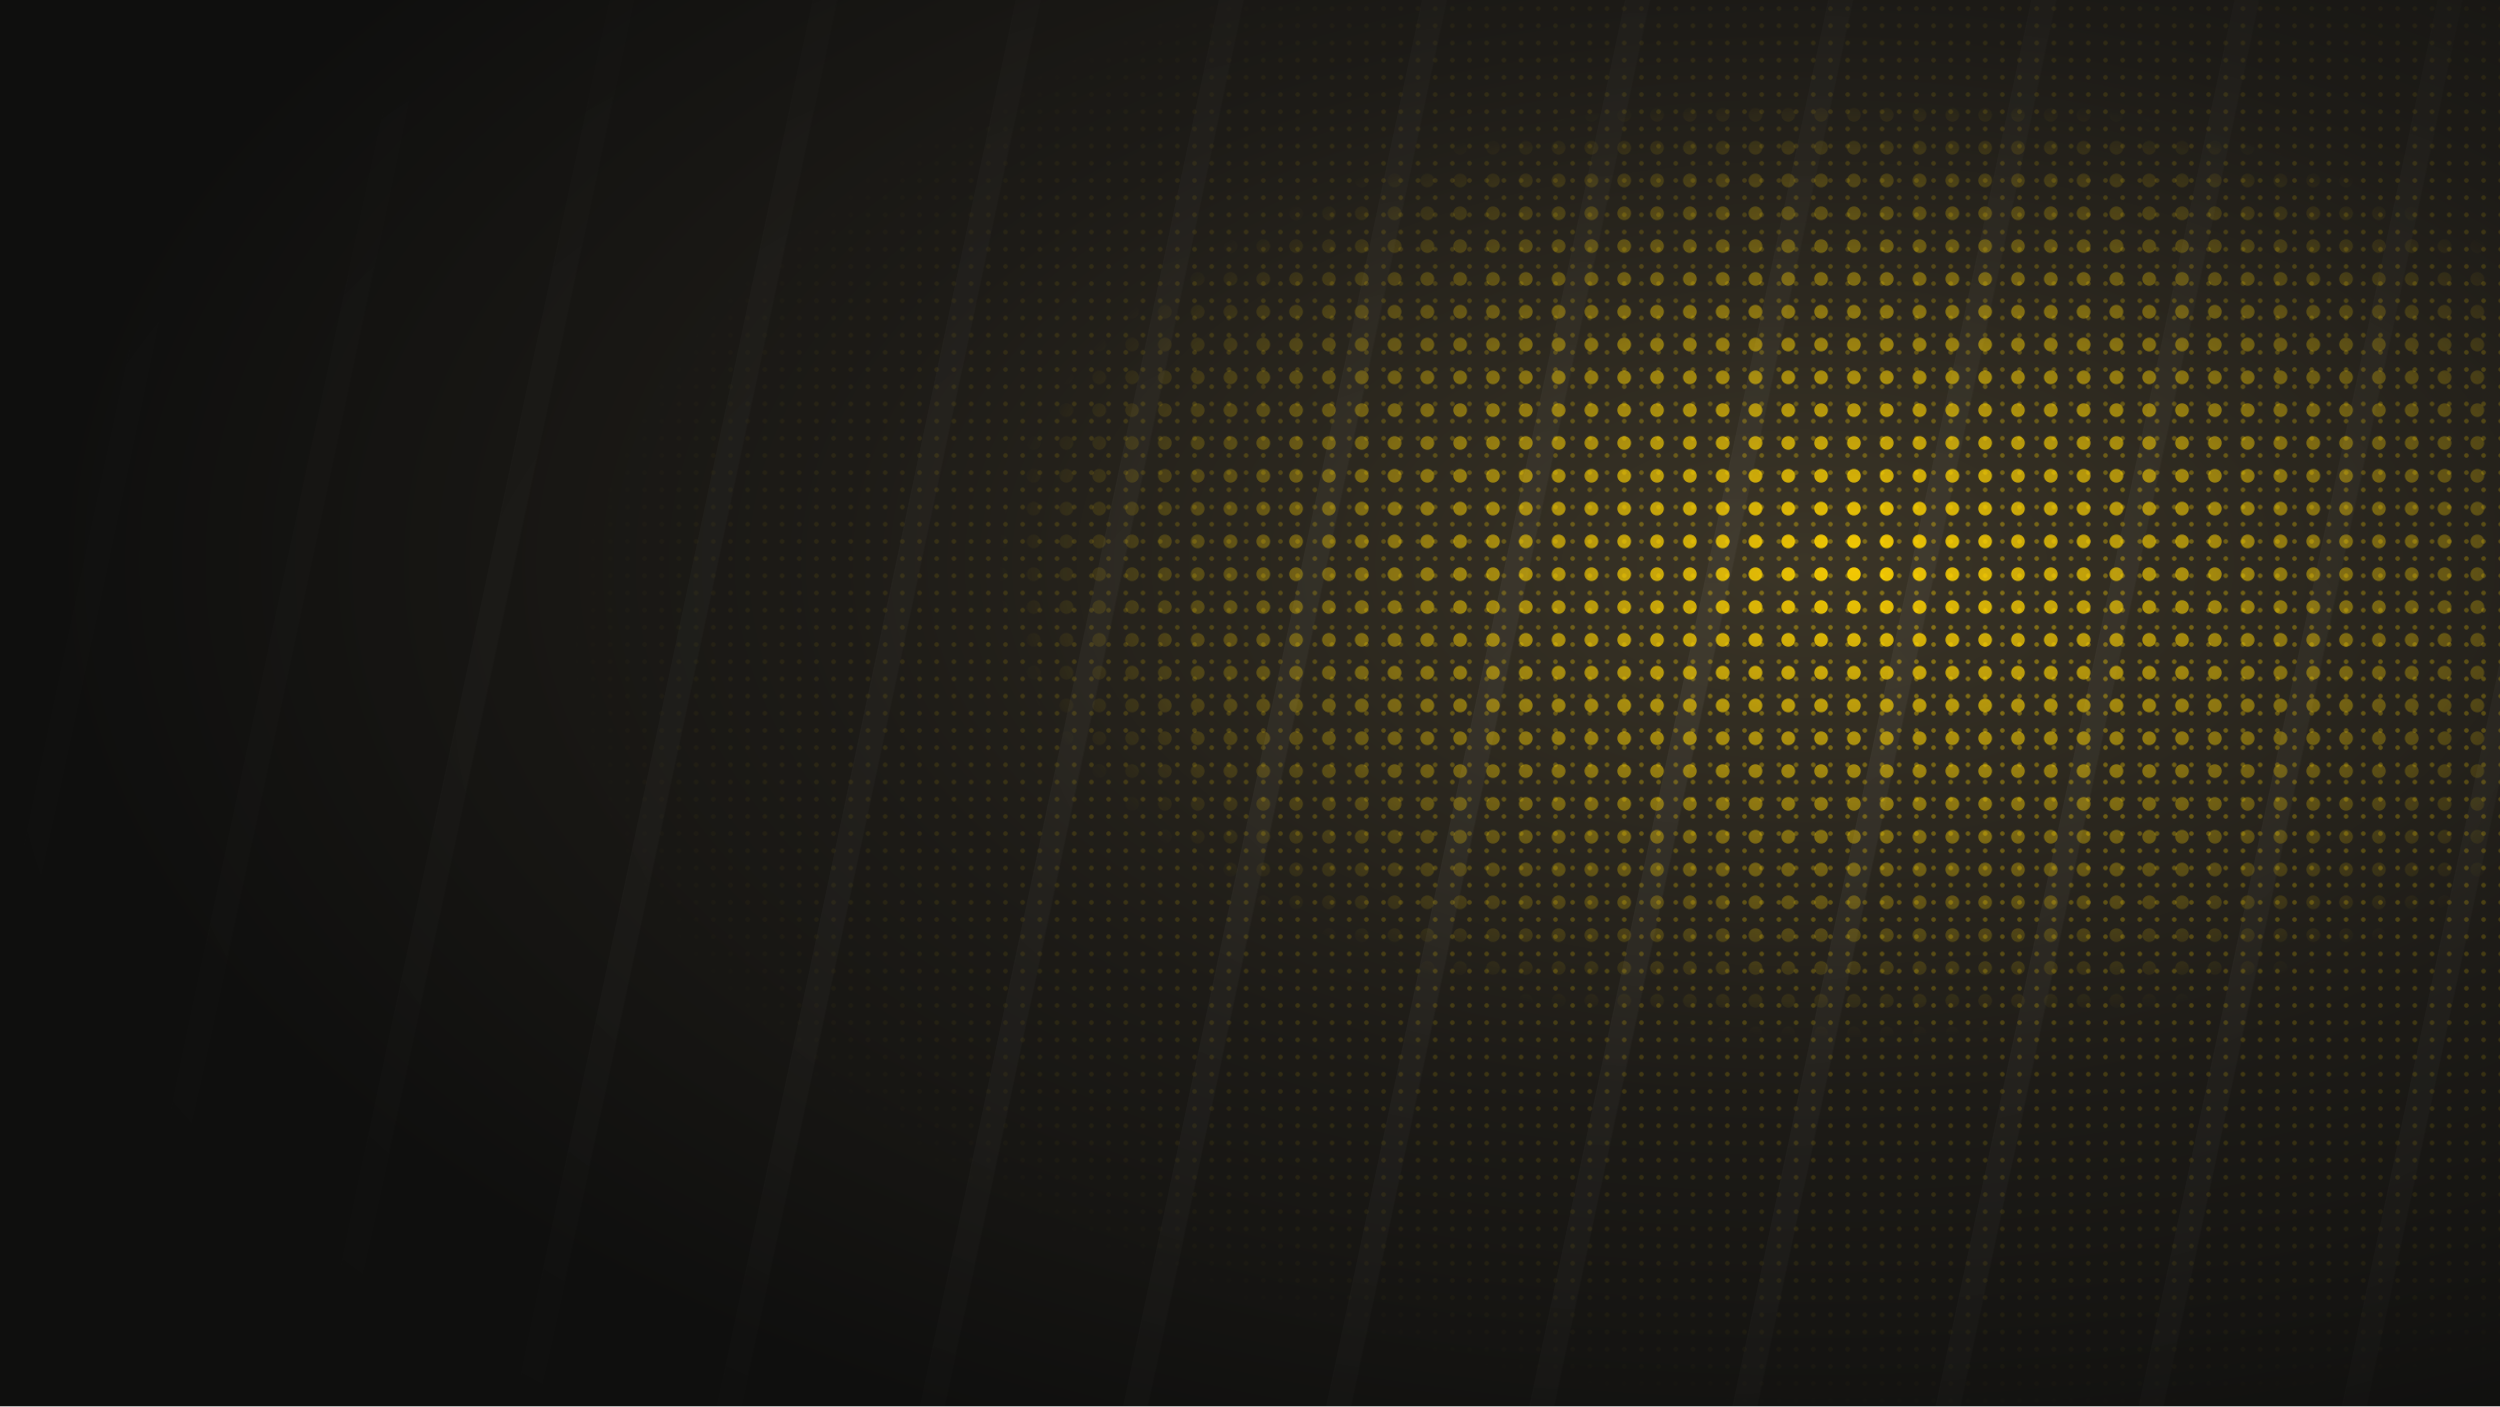
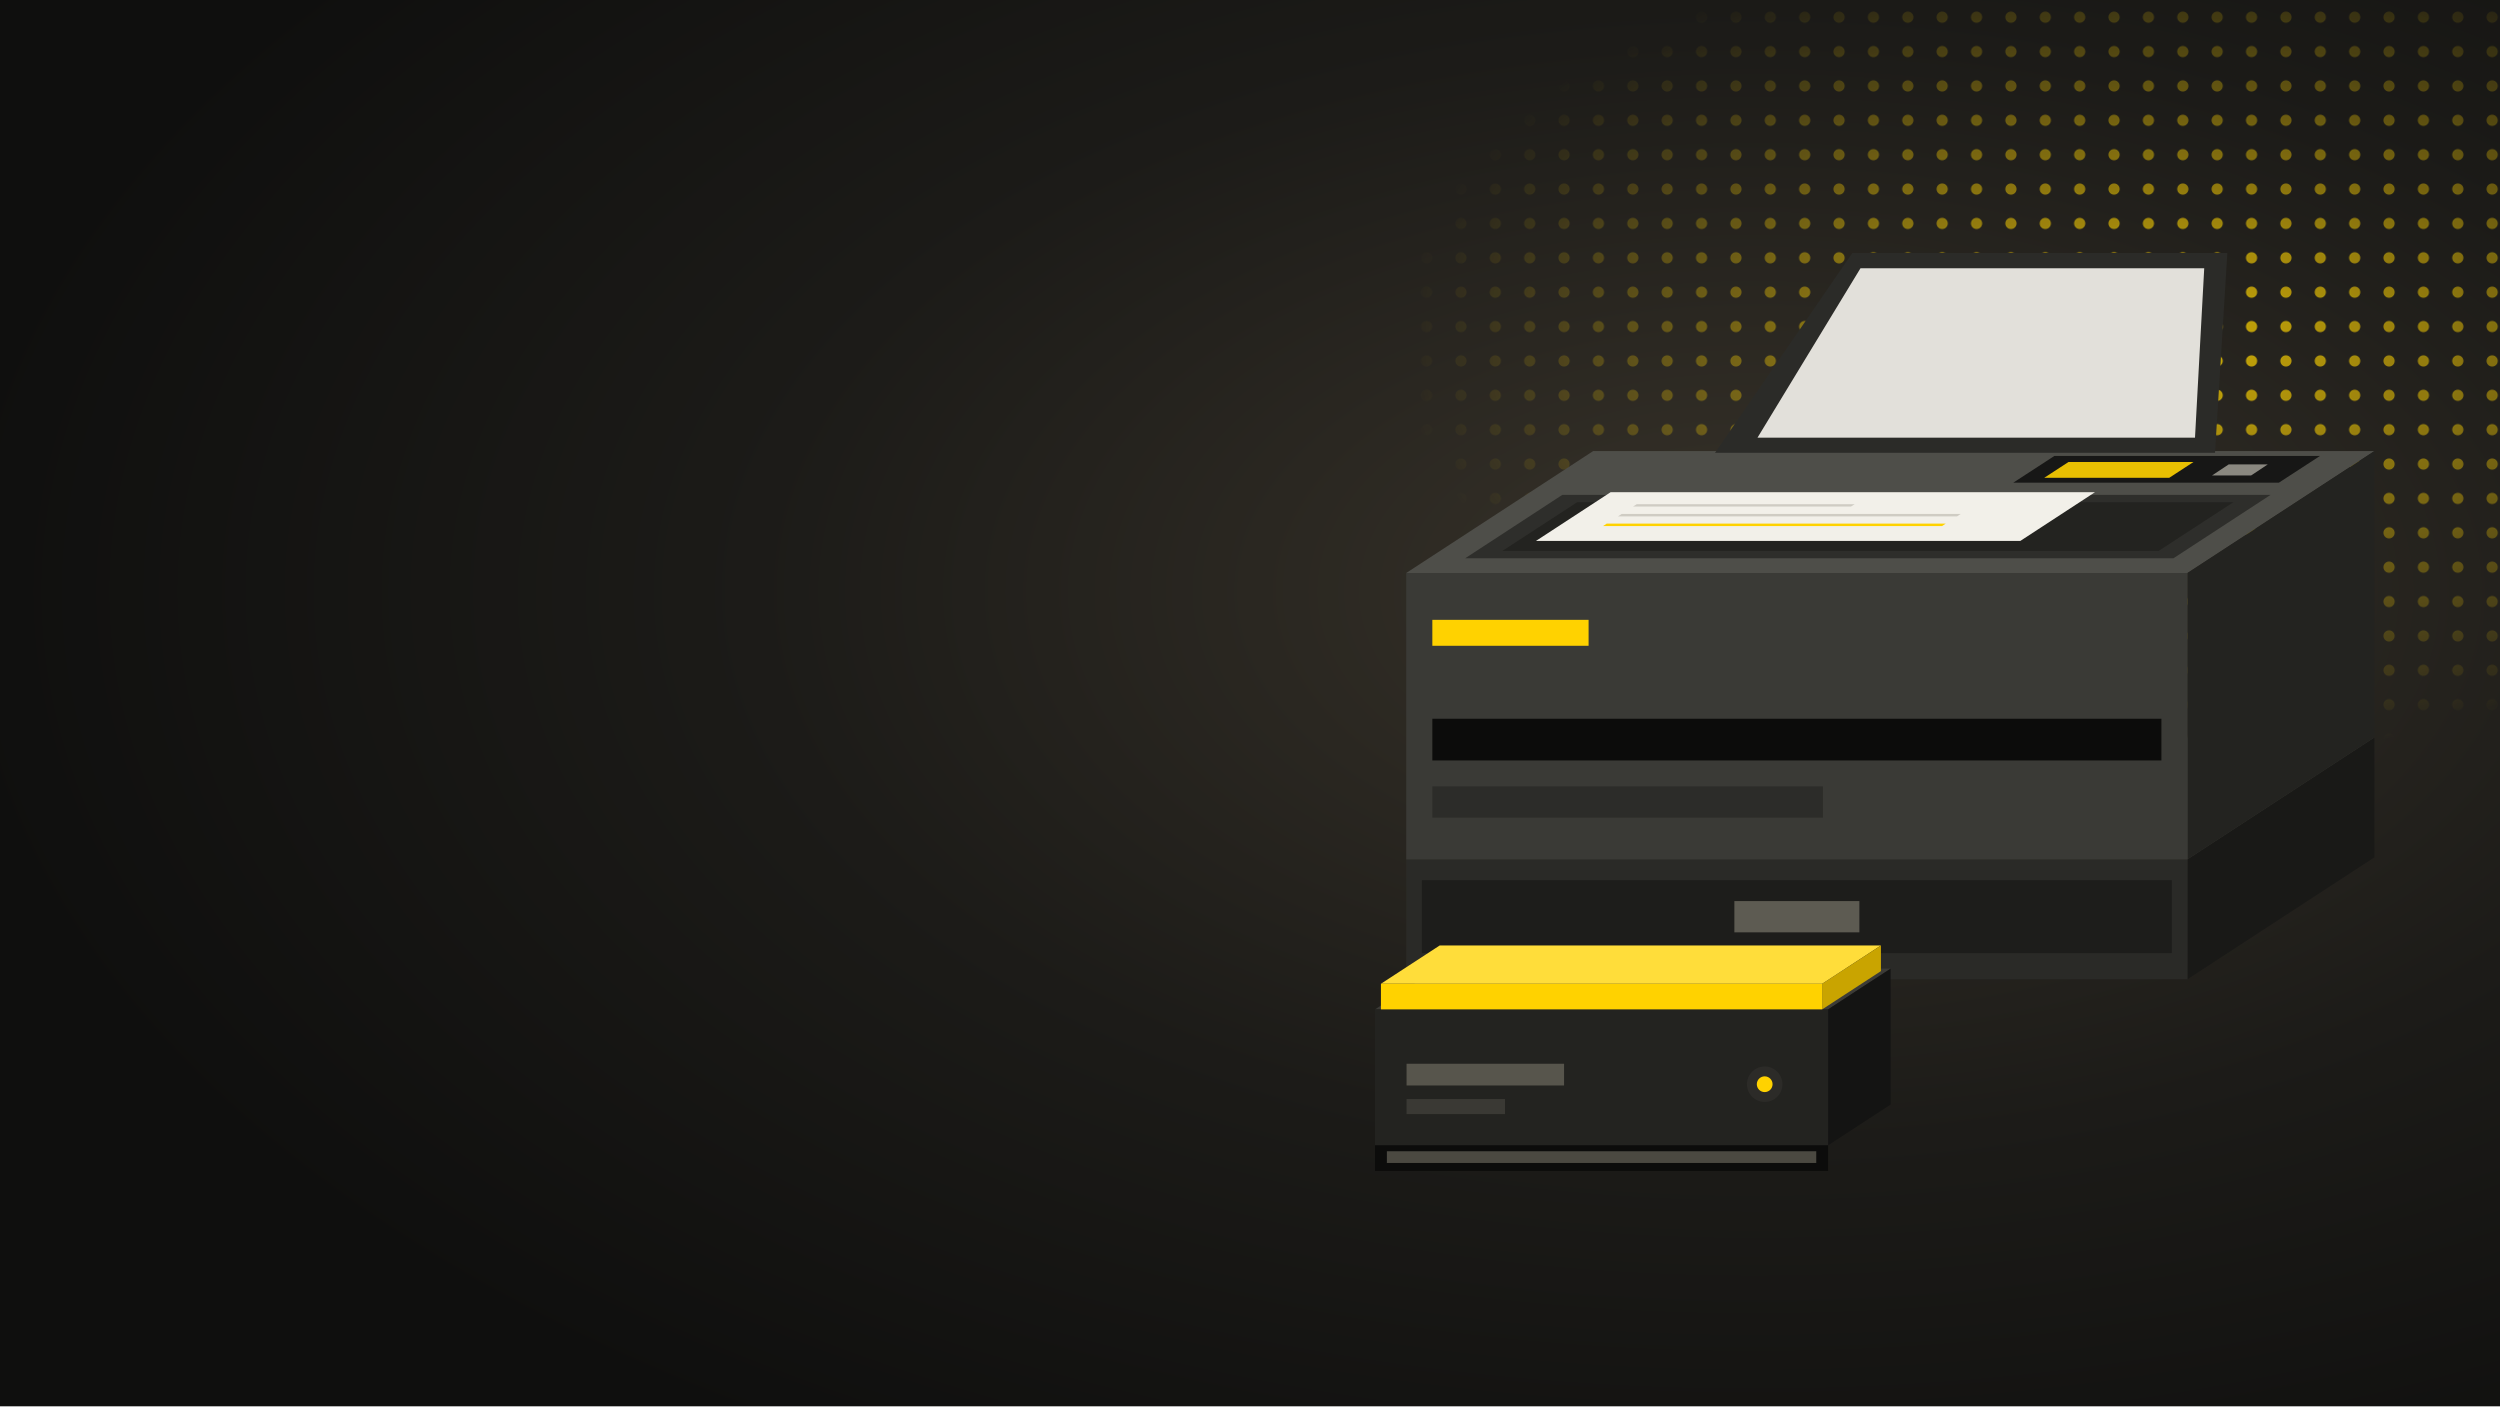
<svg xmlns="http://www.w3.org/2000/svg" viewBox="0 0 1600 900" width="1600" height="900" preserveAspectRatio="xMidYMid slice">
  <defs>
-     <radialGradient id="bg" cx="72%" cy="40%" r="70%">
-       <stop offset="0" stop-color="#3b3527" />
-       <stop offset="55%" stop-color="#1d1b17" />
+     <radialGradient id="bg" cx="70%" cy="42%" r="72%">
+       <stop offset="0" stop-color="#38332a" />
+       <stop offset="55%" stop-color="#1c1b18" />
      <stop offset="100%" stop-color="#0f0f0e" />
    </radialGradient>
-     <pattern id="d1" width="21" height="21" patternUnits="userSpaceOnUse">
-       <circle cx="10.5" cy="10.5" r="4.4" fill="#ffd200" />
+     <radialGradient id="sh">
+       <stop offset="0" stop-color="#000" stop-opacity=".75" />
+       <stop offset="1" stop-color="#000" stop-opacity="0" />
+     </radialGradient>
+     <pattern id="d1" width="22" height="22" patternUnits="userSpaceOnUse">
+       <circle cx="11" cy="11" r="3.6" fill="#ffd200" />
    </pattern>
-     <pattern id="d2" width="11" height="11" patternUnits="userSpaceOnUse">
-       <circle cx="5.5" cy="5.5" r="1.5" fill="#ffd200" />
-     </pattern>
-     <pattern id="b1" width="130" height="130" patternUnits="userSpaceOnUse" patternTransform="skewX(-12)">
-       <rect width="16" height="130" fill="#fff" opacity=".05" />
-     </pattern>
-     <radialGradient id="m1-g" cx="74%" cy="40%" r="34%">
-       <stop offset="0" stop-color="#fff" stop-opacity="0.95" />
-       <stop offset=".55" stop-color="#fff" stop-opacity="0.43" />
+     <radialGradient id="m1-g" cx="86%" cy="24%" r="30%">
+       <stop offset="0" stop-color="#fff" stop-opacity="0.8" />
+       <stop offset=".55" stop-color="#fff" stop-opacity="0.36" />
      <stop offset="1" stop-color="#fff" stop-opacity="0" />
    </radialGradient>
    <mask id="m1">
      <rect width="1600" height="900" fill="url(#m1-g)" />
    </mask>
-     <radialGradient id="m2-g" cx="78%" cy="46%" r="55%">
-       <stop offset="0" stop-color="#fff" stop-opacity="0.4" />
-       <stop offset=".55" stop-color="#fff" stop-opacity="0.18" />
-       <stop offset="1" stop-color="#fff" stop-opacity="0" />
-     </radialGradient>
-     <mask id="m2">
-       <rect width="1600" height="900" fill="url(#m2-g)" />
-     </mask>
-     <radialGradient id="m3-g" cx="68%" cy="50%" r="70%">
-       <stop offset="0" stop-color="#fff" stop-opacity="1" />
-       <stop offset=".55" stop-color="#fff" stop-opacity="0.45" />
-       <stop offset="1" stop-color="#fff" stop-opacity="0" />
-     </radialGradient>
-     <mask id="m3">
-       <rect width="1600" height="900" fill="url(#m3-g)" />
-     </mask>
  </defs>
  <rect width="1600" height="900" fill="url(#bg)" />
-   <rect width="1600" height="900" fill="url(#b1)" mask="url(#m3)" />
  <rect width="1600" height="900" fill="url(#d1)" mask="url(#m1)" />
-   <rect width="1600" height="900" fill="url(#d2)" mask="url(#m2)" />
+   <g transform="translate(900 300)">
+     <polygon points="0.0,250.0 500.0,250.0 619.6,172.0 119.6,172.0" fill="#3a3a36" />
+     <polygon points="500.0,250.0 619.6,172.0 619.6,248.7 500.0,326.7" fill="#191917" />
+     <polygon points="0.0,250.0 500.0,250.0 500.0,326.7 0.0,326.7" fill="#2a2a27" />
+     <polygon points="10.0,263.3 490.0,263.3 490.0,310.0 10.0,310.0" fill="#000" opacity="0.3" />
+     <polygon points="210.0,276.7 290.0,276.7 290.0,296.7 210.0,296.7" fill="#5d5b52" />
+     <polygon points="0.0,66.7 500.0,66.7 619.6,-11.3 119.6,-11.3" fill="#4e4e49" />
+     <polygon points="500.0,66.7 619.6,-11.3 619.6,172.0 500.0,250.0" fill="#232320" />
+     <polygon points="0.0,66.7 500.0,66.7 500.0,250.0 0.0,250.0" fill="#3a3a36" />
+     <polygon points="16.7,160.0 483.3,160.0 483.3,186.7 16.7,186.7" fill="#0c0c0b" />
+     <polygon points="16.7,96.7 116.7,96.7 116.7,113.3 16.7,113.3" fill="#ffd200" />
+     <polygon points="16.7,203.3 266.7,203.3 266.7,223.3 16.7,223.3" fill="#2c2c29" />
+     <polygon points="37.7,57.3 491.0,57.3 553.2,16.7 99.9,16.7" fill="#2e2e2b" />
+     <polygon points="61.5,52.6 481.5,52.6 529.4,21.4 109.4,21.4" fill="#232320" />
+     <polygon points="83.0,46.2 393.0,46.2 440.8,15.0 130.8,15.0" fill="#f2f0e9" />
+     <polygon points="125.9,36.7 342.9,36.7 345.3,35.1 128.3,35.1" fill="#ffd200" />
+     <polygon points="135.5,30.5 352.5,30.5 354.9,28.9 137.9,28.9" fill="#cfccc3" />
+     <polygon points="145.1,24.2 284.6,24.2 287.0,22.7 147.5,22.7" fill="#cfccc3" />
+     <polygon points="388.5,8.9 558.5,8.9 584.8,-8.2 414.8,-8.2" fill="#171716" />
+     <polygon points="408.3,5.8 488.3,5.8 503.8,-4.3 423.8,-4.3" fill="#ffd200" opacity="0.9" />
+     <polygon points="515.7,4.3 540.7,4.3 551.4,-2.8 526.4,-2.8" fill="#8a8880" />
+     <polygon points="197.6,-10.2 517.6,-10.2 525.5,-138.1 285.5,-138.1" fill="#2b2b28" />
+     <polygon points="224.8,-19.9 504.8,-19.9 510.7,-128.3 290.7,-128.3" fill="#f2f0e9" opacity="0.92" />
+   </g>
+   <g transform="translate(880 646)">
+     <polygon points="0.0,0.0 290.0,0.0 330.0,-26.1 40.0,-26.1" fill="#3c3b37" />
+     <polygon points="290.0,0.0 330.0,-26.1 330.0,60.9 290.0,87.0" fill="#141413" />
+     <polygon points="0.0,0.0 290.0,0.0 290.0,87.0 0.0,87.0" fill="#232320" />
+     <polygon points="3.8,-16.4 286.2,-16.4 323.8,-40.9 41.4,-40.9" fill="#ffdd3a" />
+     <polygon points="286.2,-16.4 323.8,-40.9 323.8,-24.5 286.2,0.0" fill="#c9a400" />
+     <polygon points="3.8,-16.4 286.2,-16.4 286.2,0.0 3.8,0.0" fill="#ffd200" />
+     <polygon points="0.0,87.0 290.0,87.0 290.0,103.4 0.0,103.4" fill="#0c0c0b" />
+     <polygon points="7.6,90.8 282.4,90.8 282.4,98.3 7.6,98.3" fill="#4b4941" />
+     <polygon points="20.2,34.8 121.0,34.8 121.0,48.7 20.2,48.7" fill="#57554c" />
+     <polygon points="20.2,57.4 83.2,57.4 83.2,67.0 20.2,67.0" fill="#3a3934" />
+     <circle cx="249.4" cy="47.9" r="11.348" fill="#2c2b28" />
+     <circle cx="249.4" cy="47.9" r="5.043" fill="#ffd200" />
+   </g>
</svg>
